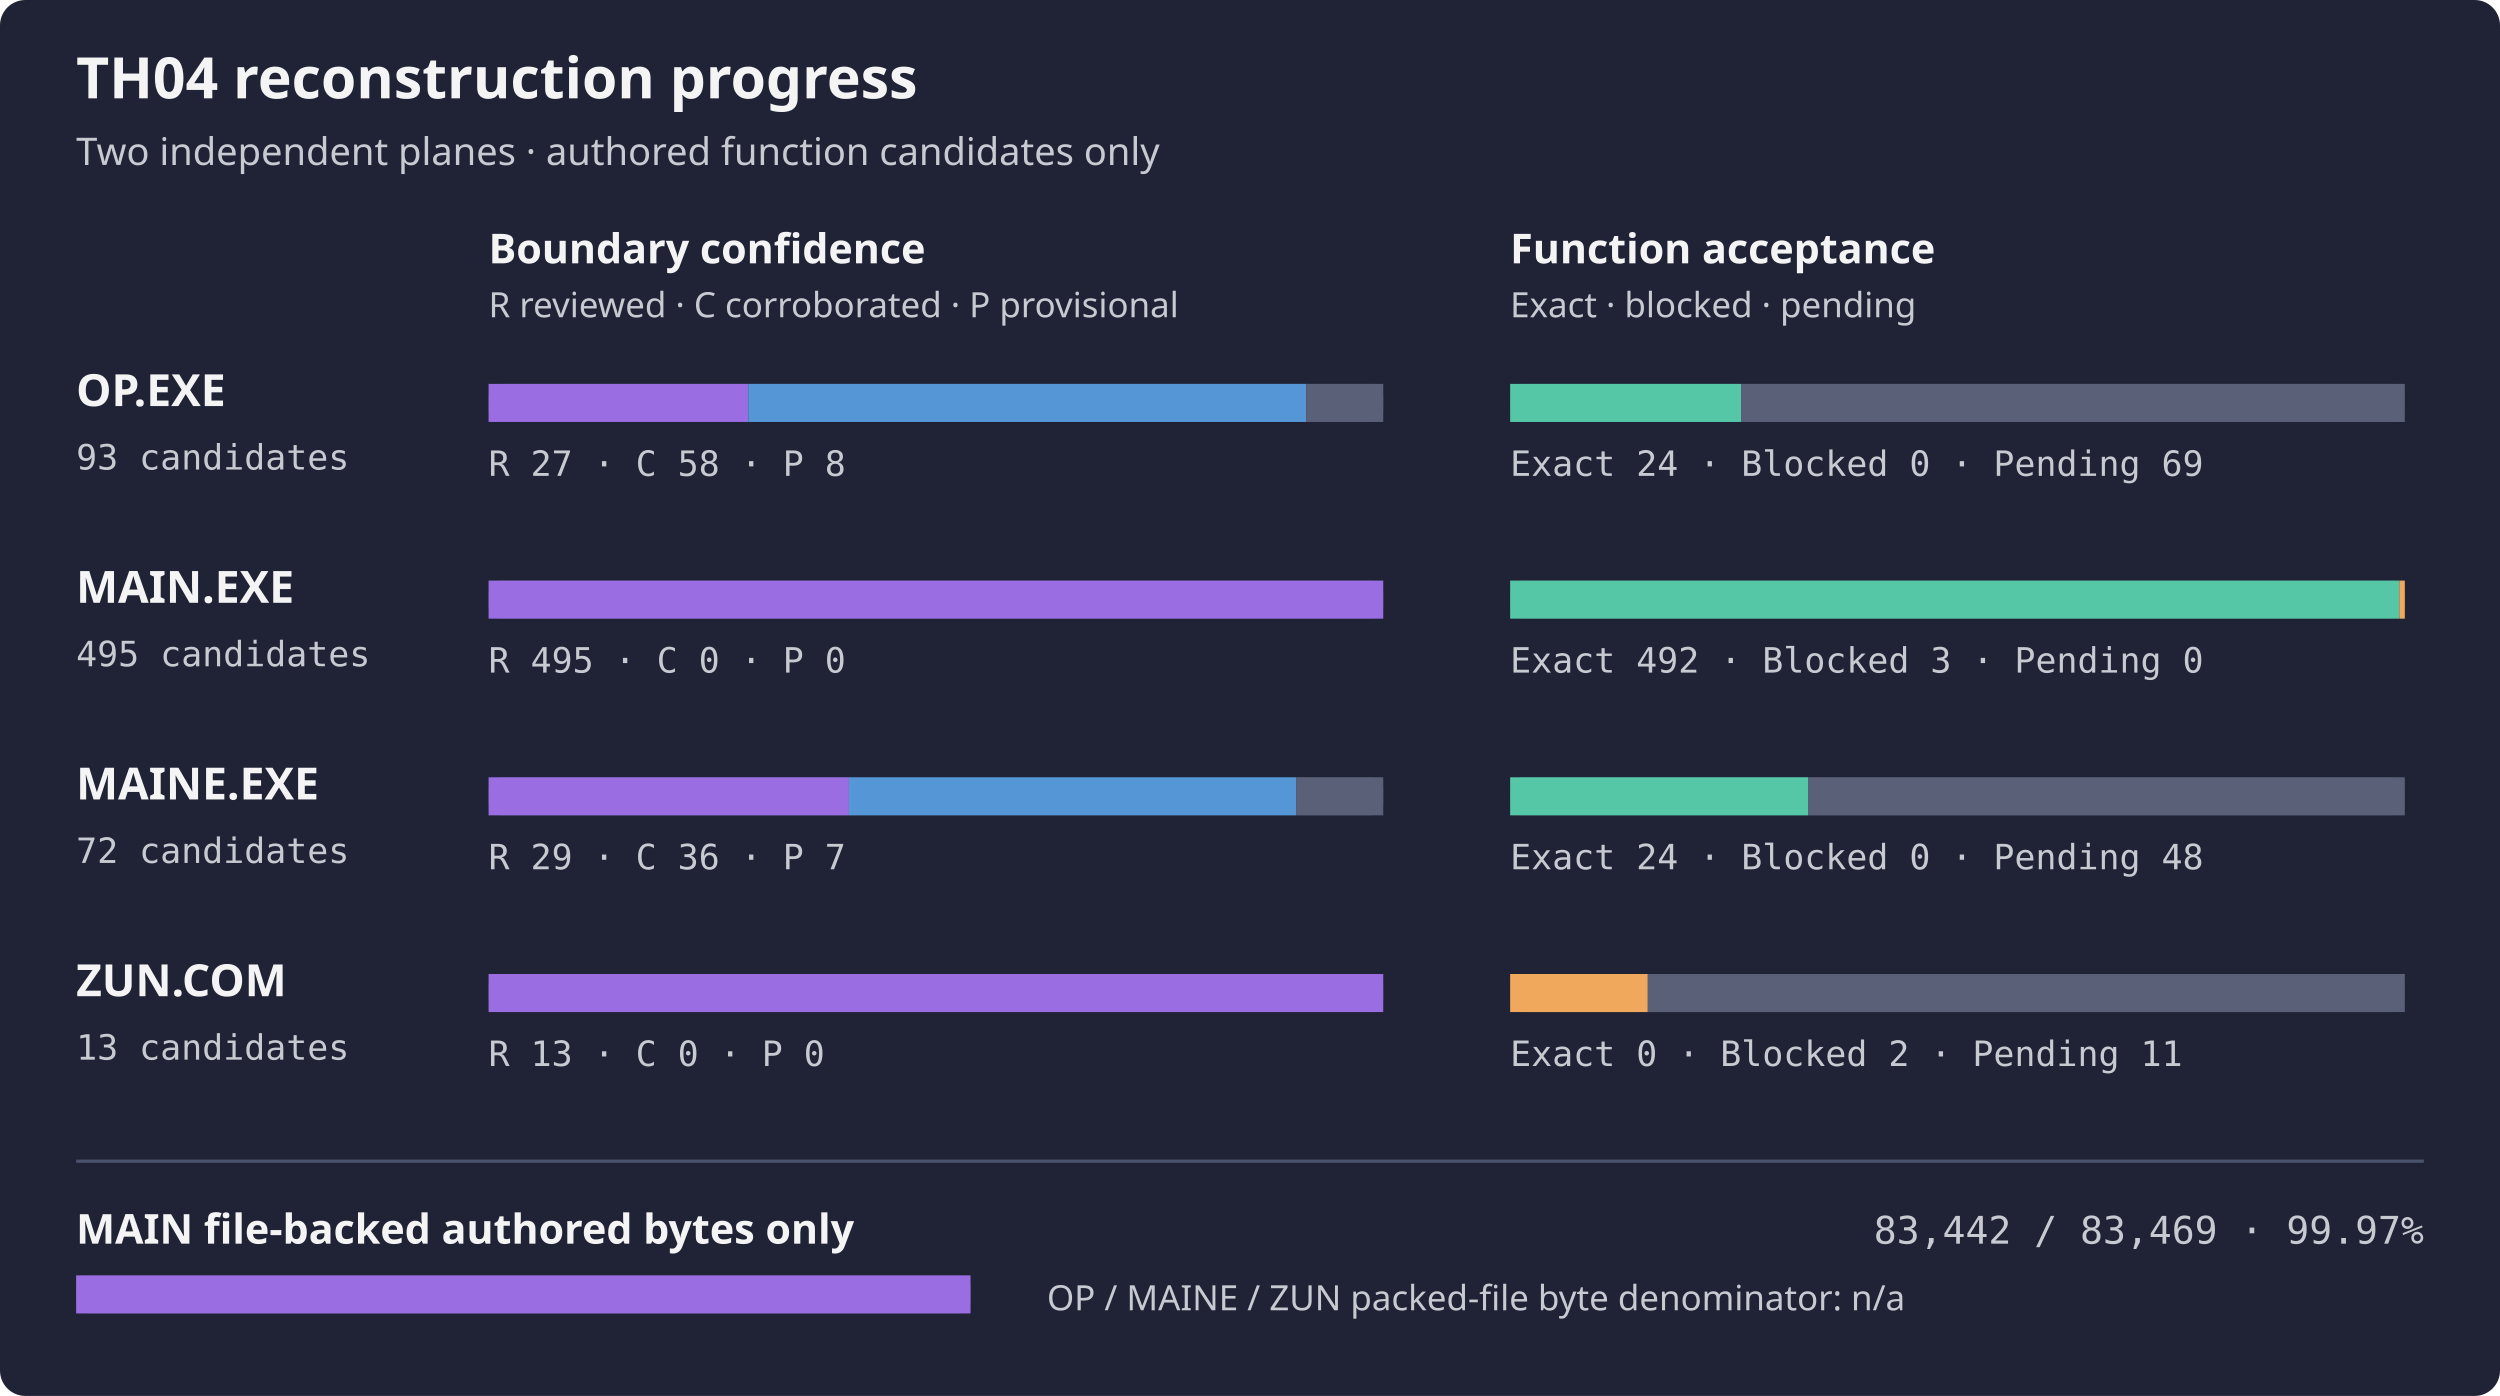
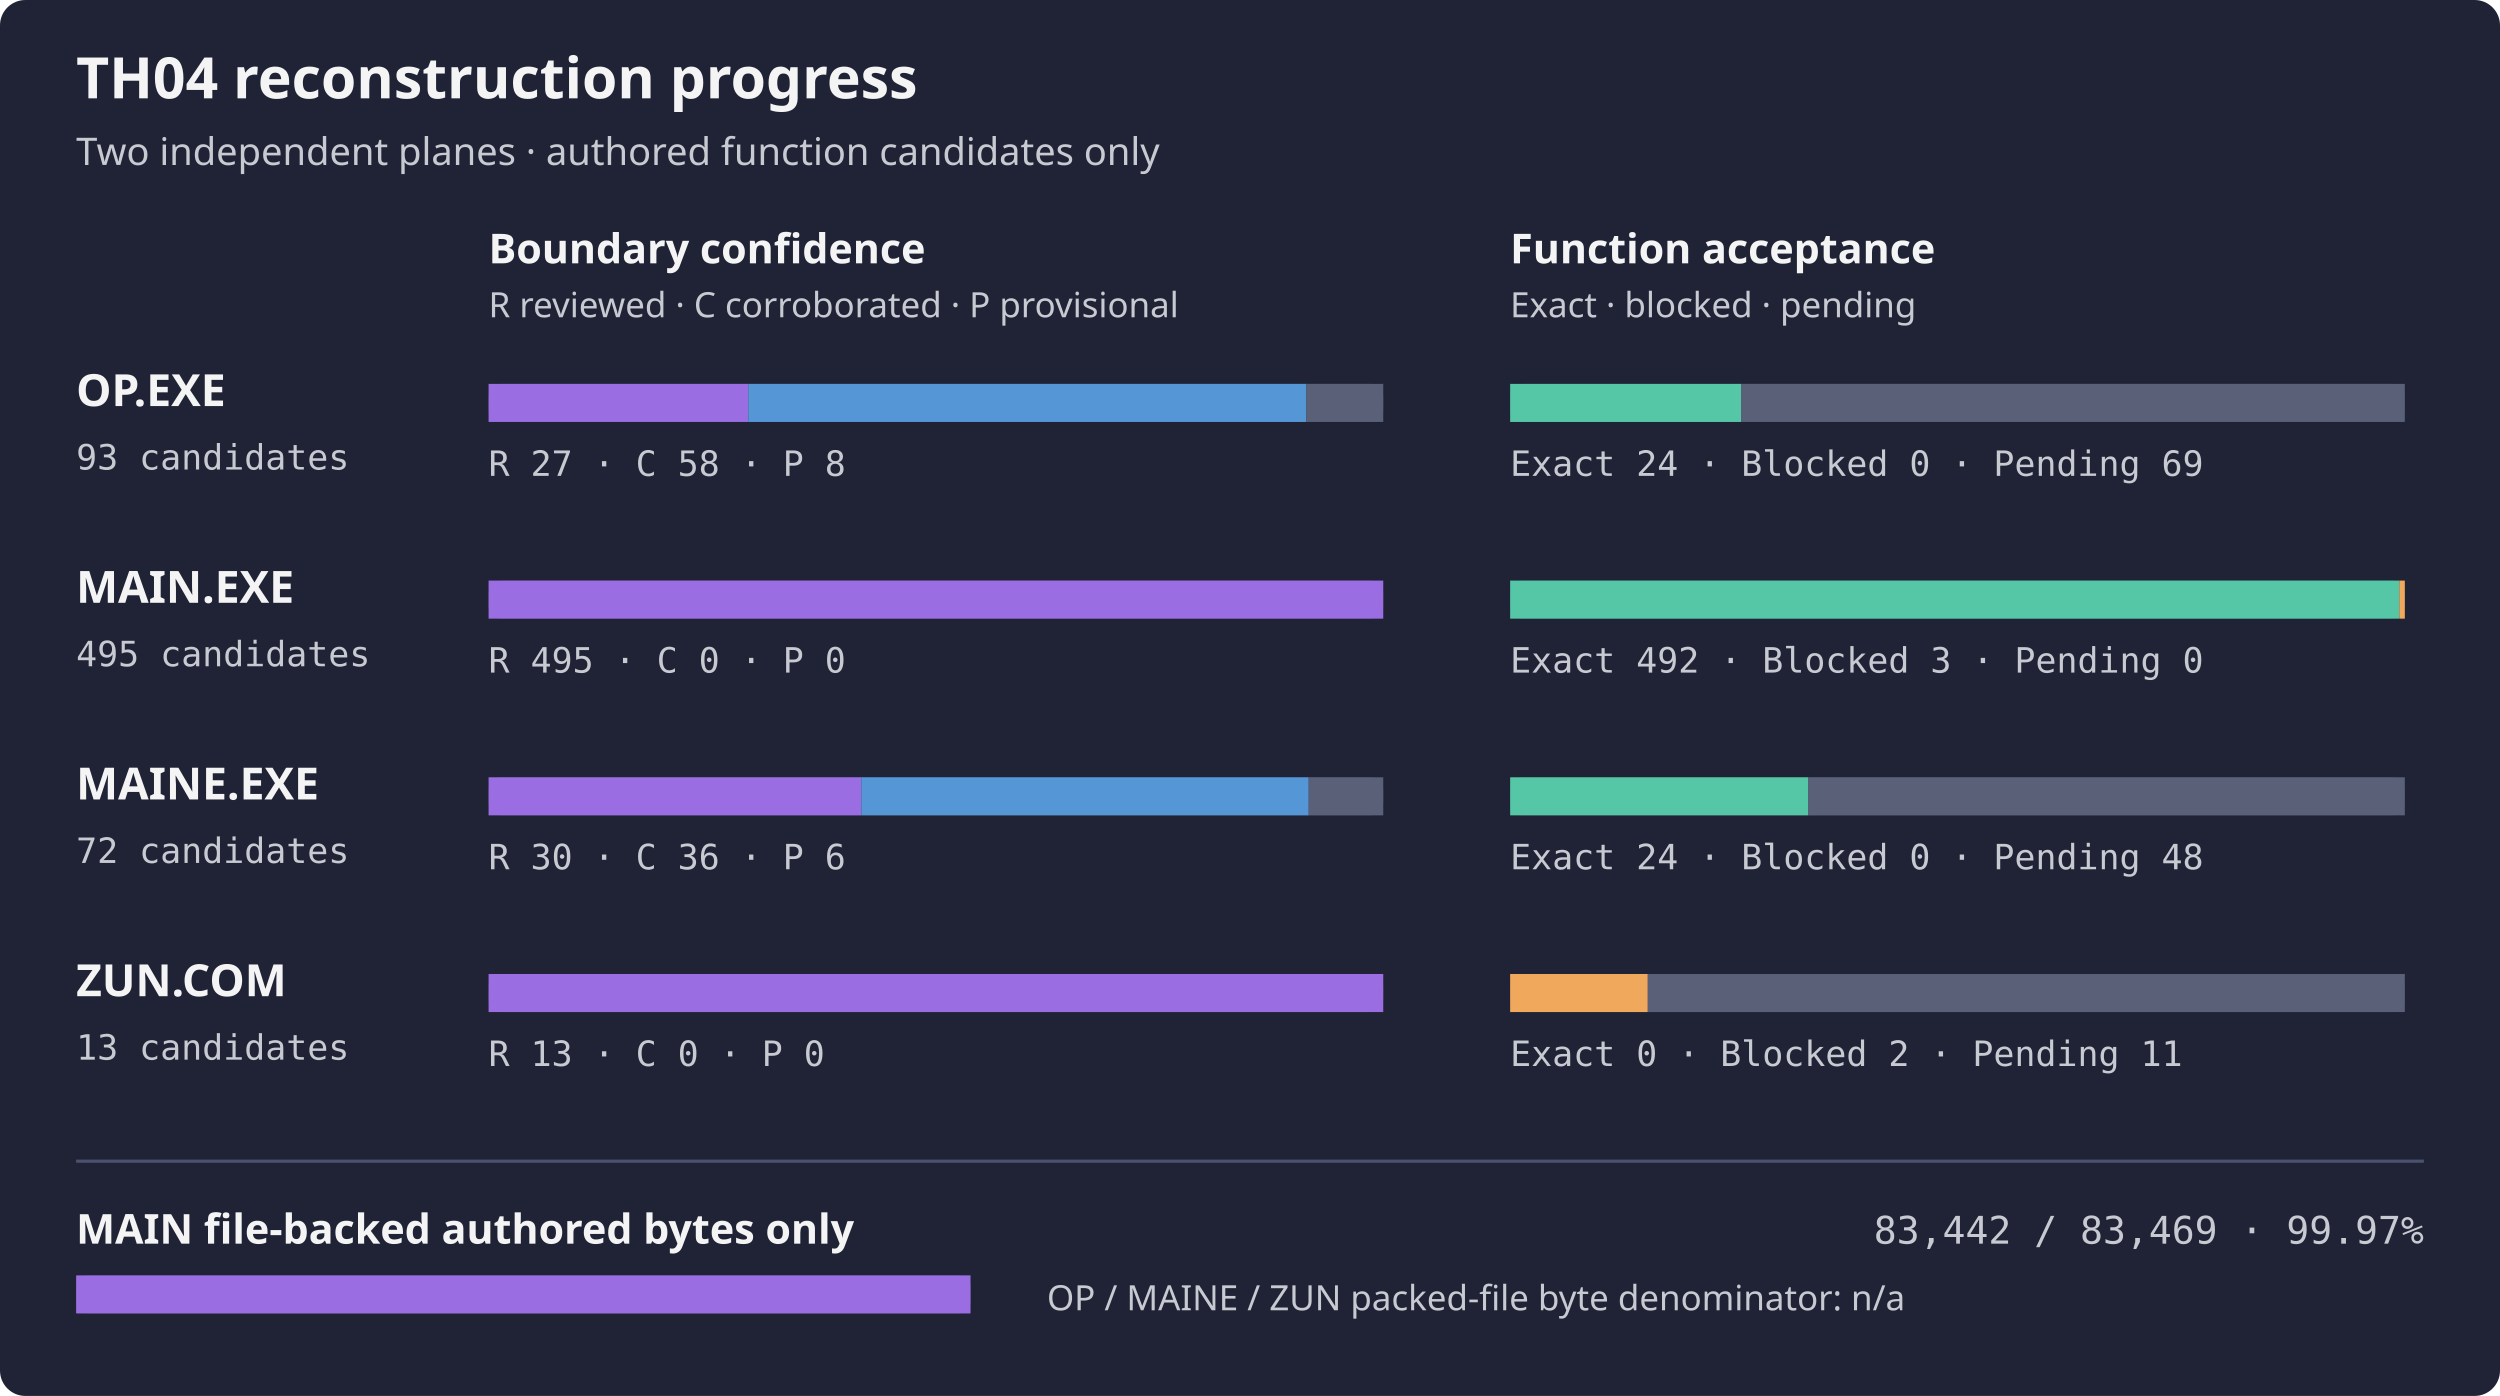
<svg xmlns="http://www.w3.org/2000/svg" width="788" height="440" role="img" aria-label="TH04 per-artifact reconstruction progress">
  <rect width="788" height="440" rx="8" fill="#1f2335" />
  <text x="24" y="31" fill="#f4f4f5" font-family="sans-serif" font-size="18" font-weight="600">TH04 reconstruction progress</text>
  <text x="24" y="52" fill="#c8cad2" font-family="sans-serif" font-size="12">Two independent planes · authored function candidates only</text>
  <text x="154" y="83" fill="#f4f4f5" font-family="sans-serif" font-size="13" font-weight="600">Boundary confidence</text>
  <text x="476" y="83" fill="#f4f4f5" font-family="sans-serif" font-size="13" font-weight="600">Function acceptance</text>
  <text x="154" y="100" fill="#c8cad2" font-family="sans-serif" font-size="11">R reviewed · C corroborated · P provisional</text>
  <text x="476" y="100" fill="#c8cad2" font-family="sans-serif" font-size="11">Exact · blocked · pending</text>
  <text x="24" y="128" fill="#f4f4f5" font-family="sans-serif" font-size="14" font-weight="600">OP.EXE</text>
  <text x="24" y="148" fill="#c8cad2" font-family="monospace" font-size="11">93 candidates</text>
  <rect x="154" y="121" width="282" height="12" rx="4" fill="#353b52" />
  <rect x="154.00" y="121" width="81.87" height="12" fill="#9b6de3" />
  <rect x="235.87" y="121" width="175.87" height="12" fill="#5496d6" />
  <rect x="411.74" y="121" width="24.26" height="12" fill="#596078" />
  <rect x="476" y="121" width="282" height="12" rx="4" fill="#353b52" />
  <rect x="476.00" y="121" width="72.77" height="12" fill="#55c7a6" />
  <rect x="548.77" y="121" width="209.23" height="12" fill="#596078" />
  <text x="154" y="150" fill="#c8cad2" font-family="monospace" font-size="11">R 27 · C 58 · P 8</text>
  <text x="476" y="150" fill="#c8cad2" font-family="monospace" font-size="11">Exact 24 · Blocked 0 · Pending 69</text>
  <text x="24" y="190" fill="#f4f4f5" font-family="sans-serif" font-size="14" font-weight="600">MAIN.EXE</text>
  <text x="24" y="210" fill="#c8cad2" font-family="monospace" font-size="11">495 candidates</text>
  <rect x="154" y="183" width="282" height="12" rx="4" fill="#353b52" />
  <rect x="154.00" y="183" width="282.00" height="12" fill="#9b6de3" />
  <rect x="476" y="183" width="282" height="12" rx="4" fill="#353b52" />
  <rect x="476.00" y="183" width="280.29" height="12" fill="#55c7a6" />
  <rect x="756.29" y="183" width="1.71" height="12" fill="#f0a95c" />
  <text x="154" y="212" fill="#c8cad2" font-family="monospace" font-size="11">R 495 · C 0 · P 0</text>
  <text x="476" y="212" fill="#c8cad2" font-family="monospace" font-size="11">Exact 492 · Blocked 3 · Pending 0</text>
  <text x="24" y="252" fill="#f4f4f5" font-family="sans-serif" font-size="14" font-weight="600">MAINE.EXE</text>
  <text x="24" y="272" fill="#c8cad2" font-family="monospace" font-size="11">72 candidates</text>
  <rect x="154" y="245" width="282" height="12" rx="4" fill="#353b52" />
-   <rect x="154.00" y="245" width="113.58" height="12" fill="#9b6de3" />
-   <rect x="267.58" y="245" width="141.00" height="12" fill="#5496d6" />
-   <rect x="408.58" y="245" width="27.42" height="12" fill="#596078" />
+   <rect x="154.00" y="245" width="117.50" height="12" fill="#9b6de3" />
+   <rect x="271.50" y="245" width="141.00" height="12" fill="#5496d6" />
+   <rect x="412.50" y="245" width="23.50" height="12" fill="#596078" />
  <rect x="476" y="245" width="282" height="12" rx="4" fill="#353b52" />
  <rect x="476.00" y="245" width="94.00" height="12" fill="#55c7a6" />
  <rect x="570.00" y="245" width="188.00" height="12" fill="#596078" />
-   <text x="154" y="274" fill="#c8cad2" font-family="monospace" font-size="11">R 29 · C 36 · P 7</text>
+   <text x="154" y="274" fill="#c8cad2" font-family="monospace" font-size="11">R 30 · C 36 · P 6</text>
  <text x="476" y="274" fill="#c8cad2" font-family="monospace" font-size="11">Exact 24 · Blocked 0 · Pending 48</text>
  <text x="24" y="314" fill="#f4f4f5" font-family="sans-serif" font-size="14" font-weight="600">ZUN.COM</text>
  <text x="24" y="334" fill="#c8cad2" font-family="monospace" font-size="11">13 candidates</text>
  <rect x="154" y="307" width="282" height="12" rx="4" fill="#353b52" />
  <rect x="154.00" y="307" width="282.00" height="12" fill="#9b6de3" />
  <rect x="476" y="307" width="282" height="12" rx="4" fill="#353b52" />
  <rect x="476.00" y="307" width="43.38" height="12" fill="#f0a95c" />
  <rect x="519.38" y="307" width="238.62" height="12" fill="#596078" />
  <text x="154" y="336" fill="#c8cad2" font-family="monospace" font-size="11">R 13 · C 0 · P 0</text>
  <text x="476" y="336" fill="#c8cad2" font-family="monospace" font-size="11">Exact 0 · Blocked 2 · Pending 11</text>
  <path d="M24 366 H764" stroke="#4b526d" />
  <text x="24" y="392" fill="#f4f4f5" font-family="sans-serif" font-size="13" font-weight="600">MAIN file-backed authored bytes only</text>
  <text x="764" y="392" fill="#c8cad2" text-anchor="end" font-family="monospace" font-size="12">83,442 / 83,469 · 99.97%</text>
  <rect x="24" y="402" width="282" height="12" rx="4" fill="#353b52" />
  <rect x="24" y="402" width="281.91" height="12" fill="#9b6de3" />
  <text x="330" y="413" fill="#c8cad2" font-family="sans-serif" font-size="11">OP / MAINE / ZUN packed-file byte denominator: n/a</text>
</svg>
